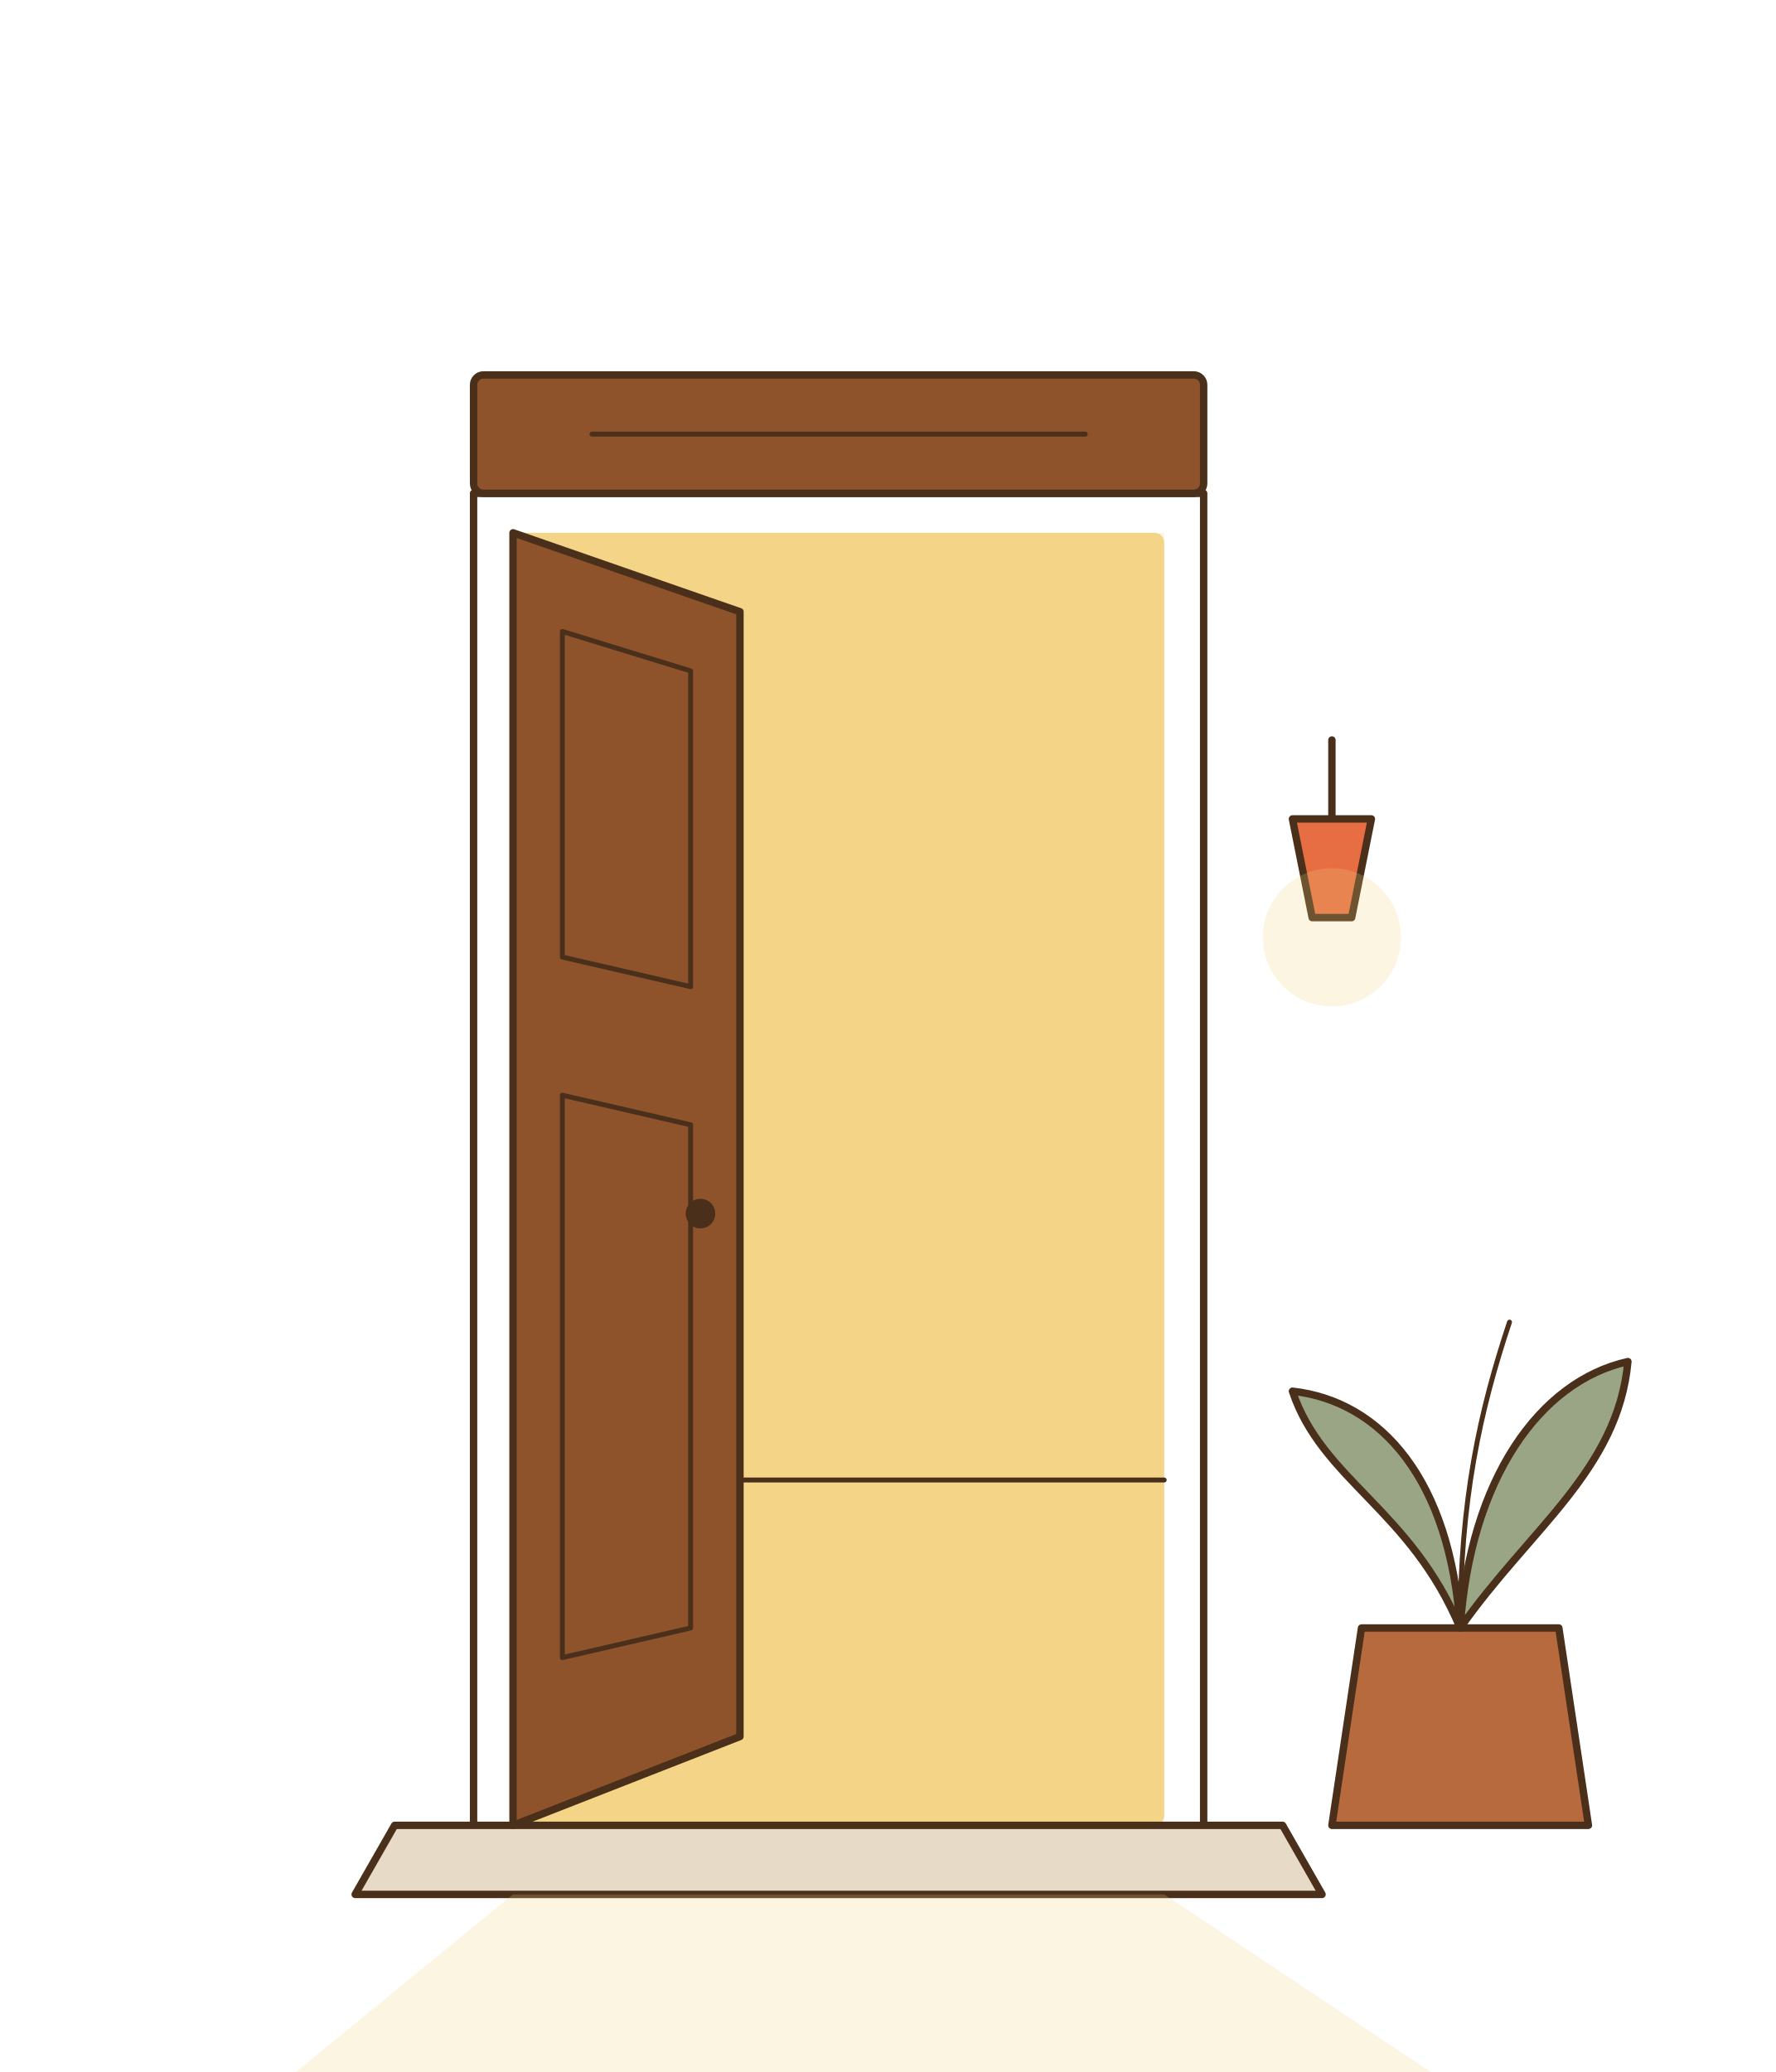
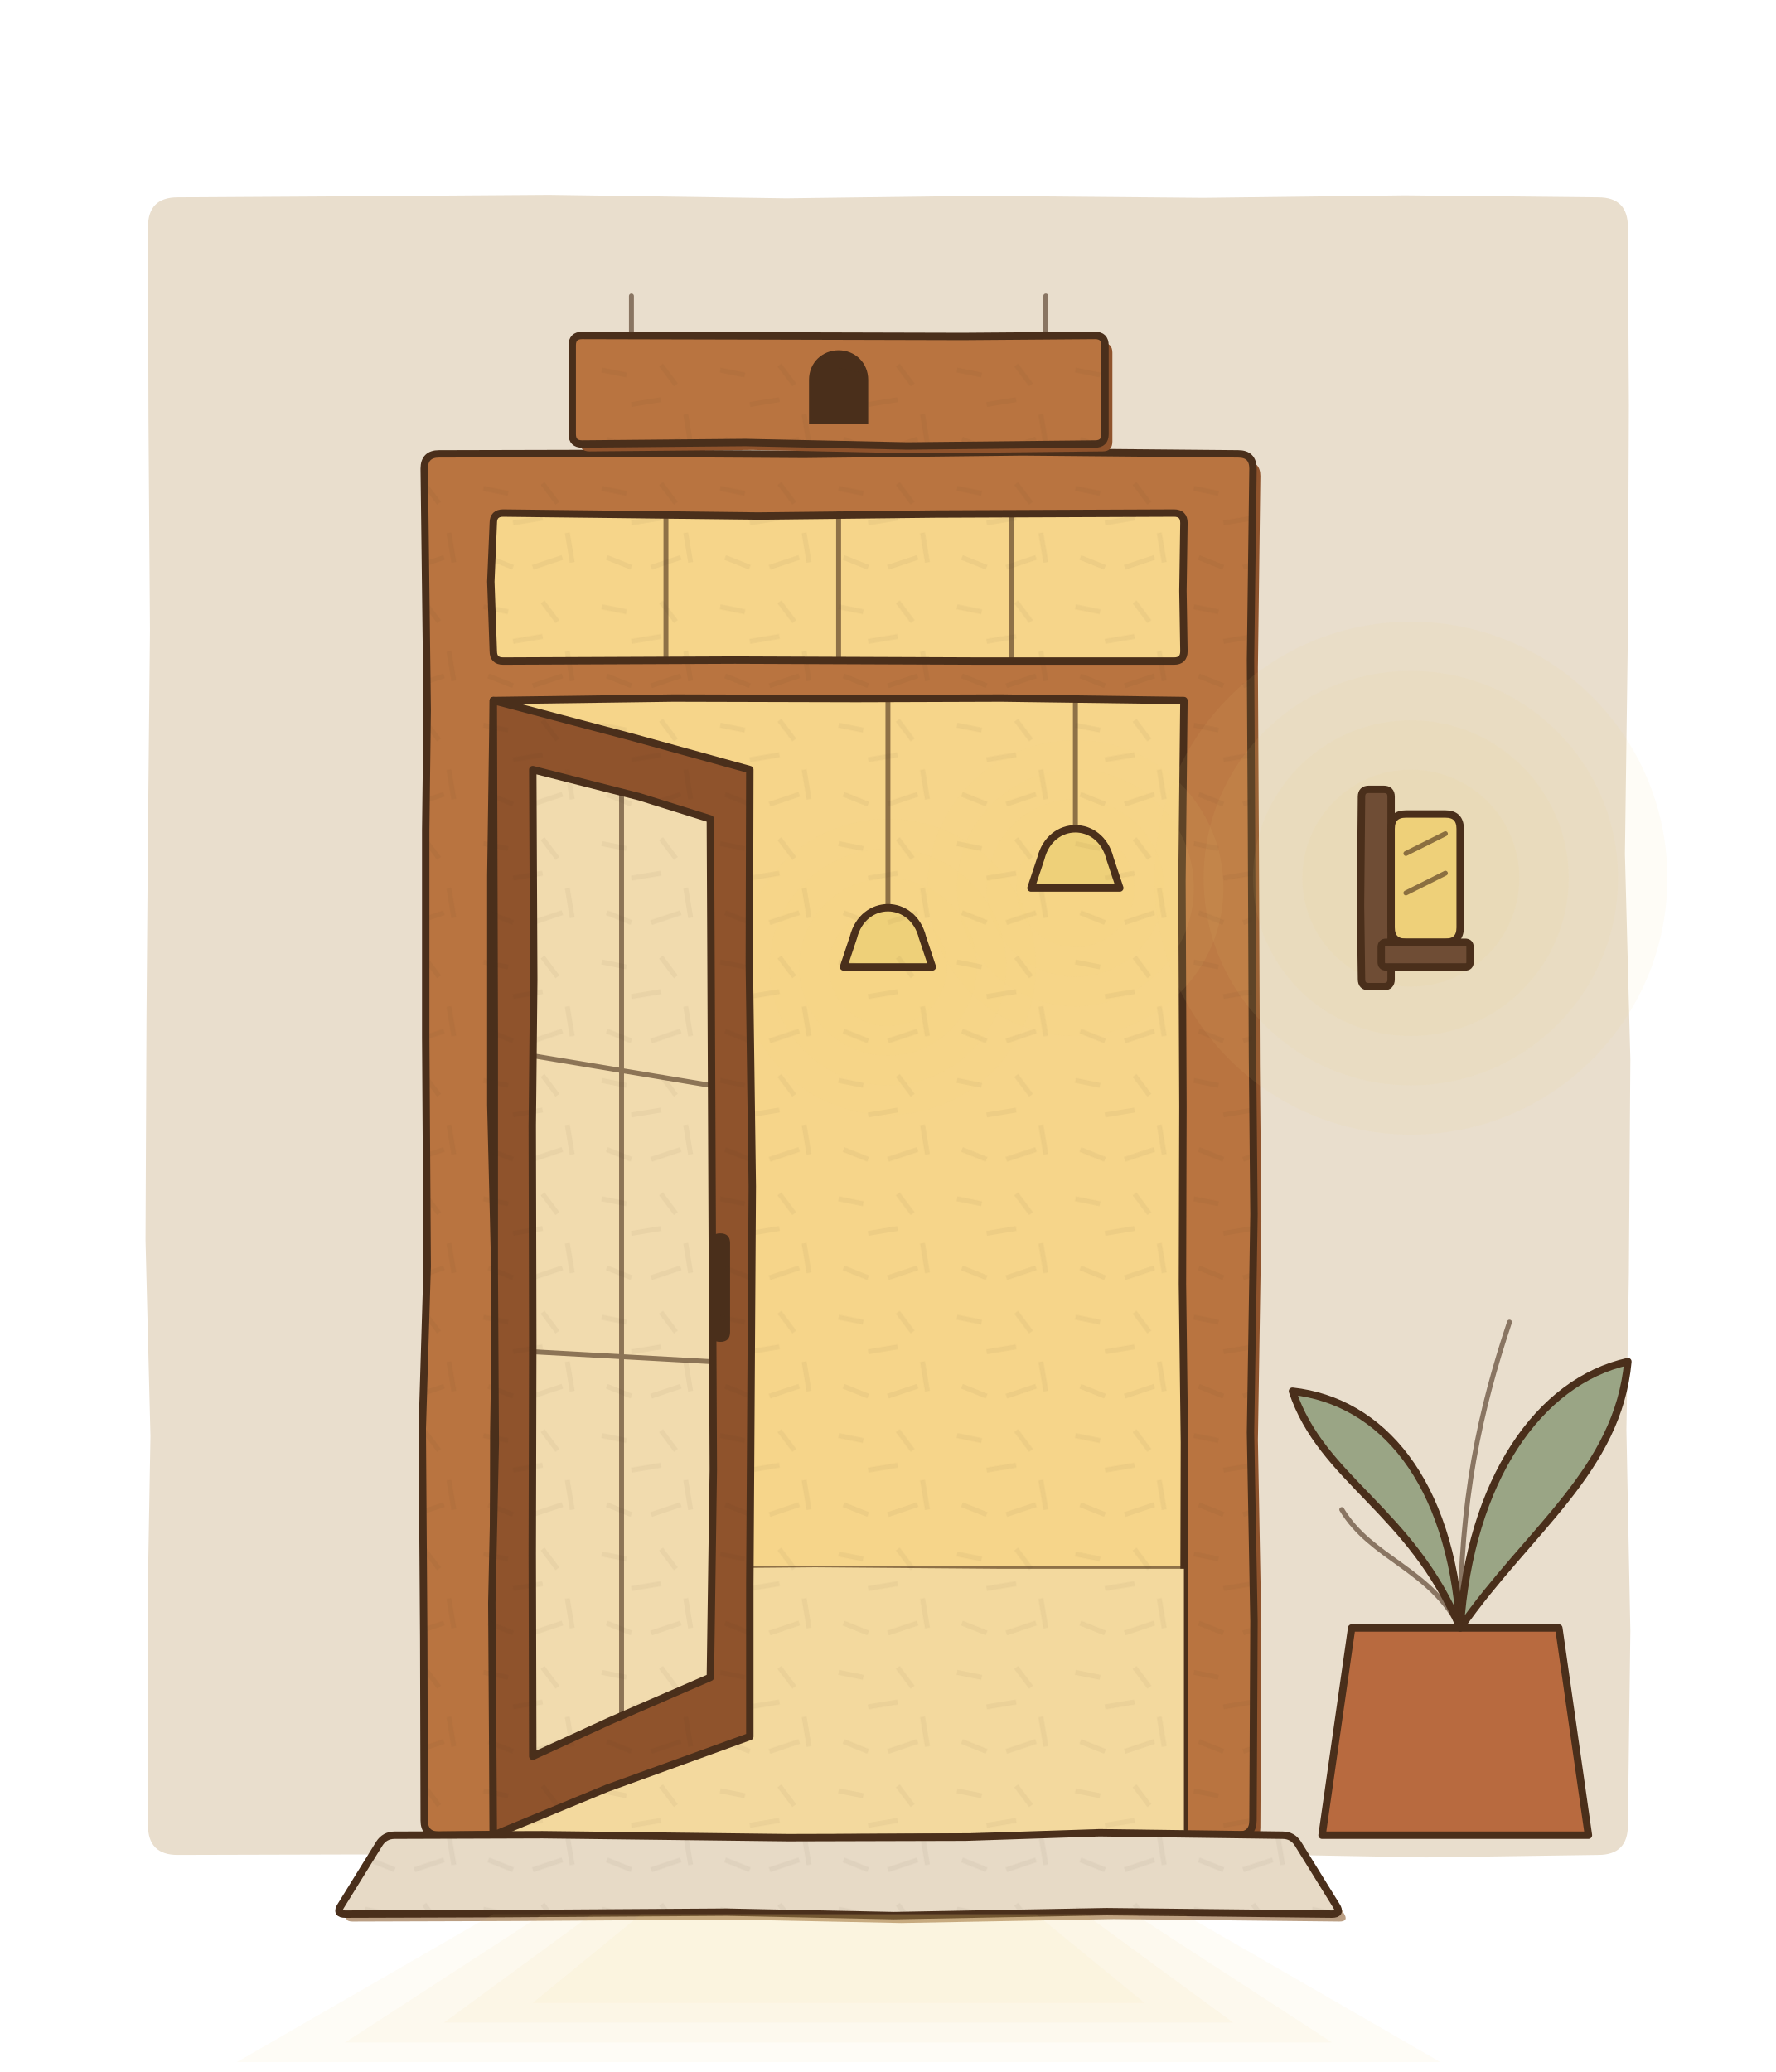
<svg xmlns="http://www.w3.org/2000/svg" viewBox="0 0 360 420" width="360" height="420">
-   <style>.l,.h{fill:none;stroke:#4a2f1b;stroke-linecap:round;stroke-linejoin:round;vector-effect:non-scaling-stroke}.l{stroke-width:1.5}.h{stroke-width:1}.d{stroke-dasharray:3 4}.f{stroke:#4a2f1b;stroke-width:1.5;stroke-linejoin:round;vector-effect:non-scaling-stroke}.c{fill:#fbf6ee}.p{fill:#fffaf2}.s{fill:#e7dac6}.w{fill:#b97440}.wd{fill:#8f532c}.b{fill:#6f4d35}.a{fill:#e76e43}.y{fill:#eed079}.g{fill:#9aa585}.r{fill:#b86a3f}.k{fill:#4a2f1b}.cu{fill:#8e867c}.in{fill:#f6d58a}.glow{fill:#eed079;opacity:.22}.steam{fill:none;stroke:#8c7b66;stroke-width:1;stroke-linecap:round;vector-effect:non-scaling-stroke}.lichen{fill:none;stroke:#8f9a7a;stroke-width:4;stroke-linecap:round;vector-effect:non-scaling-stroke}.dusk{fill:#f6d9b0}.bank{fill:#b5b8ae}.river1{fill:#efd6b4}.river2{fill:#e4c6a0}.glint{fill:none;stroke:#fffaf2;stroke-width:1.5;stroke-linecap:round;vector-effect:non-scaling-stroke}.water{fill:none;stroke:#8fa7ad;stroke-width:1.5;stroke-linecap:round;stroke-dasharray:6 7;vector-effect:non-scaling-stroke}@media (prefers-color-scheme:dark){.l,.h,.f{stroke:#dccdb6}.c{fill:#2c1e13}.p{fill:#3a2b1f}.s{fill:#34281d}.w{fill:#7d4526}.wd{fill:#5e3219}.dusk{fill:#3a2618}.bank{fill:#2e2721}.river1{fill:#251b14}.river2{fill:#1f1711}.glint{stroke:#e76e43}.in{fill:#d9a64a}.b{fill:#8a6444}.k{fill:#dccdb6}.cu{fill:#5d5750}.g{fill:#6f7a60}.r{fill:#8f5334}.glow{opacity:.2}.steam{stroke:#a8987f}.water{stroke:#7f969c}}</style>
-   <rect class="in" x="104" y="108" width="132" height="262" rx="2" />
-   <path class="glow" d="M104 108H236V370H104Z" />
-   <path class="h" d="M104 300H236" />
-   <path class="l" d="M96 370V100H244V370" />
-   <rect class="wd f" x="96" y="76" width="148" height="24" rx="2" />
-   <path class="h" d="M120 88H220" />
-   <path class="s f" d="M80 370H260L268 384H72Z" />
-   <path class="wd f" d="M104 108 150 124V352L104 370Z" />
-   <path class="h" d="M114 128 140 136V200L114 194ZM114 222 140 228V330L114 336Z" />
-   <circle class="k" cx="142" cy="246" r="3" />
-   <path class="glow" d="M104 384H236L290 420H60Z" />
-   <path class="l" d="M270 150V166" />
-   <path class="a f" d="M262 166H278L274 186H266Z" />
-   <circle class="glow" cx="270" cy="190" r="14" />
-   <path class="r f" d="M270 370 276 330H316L322 370Z" />
+   <style>.f,.h{stroke:#4a2f1b;stroke-linecap:round;stroke-linejoin:round;vector-effect:non-scaling-stroke}.f{stroke-width:1.5}.h{fill:none}.h{stroke-width:1;stroke-opacity:.6}.s3{fill:#e9decd}.w{fill:#b97440}.in{fill:#f6d58a}.y{fill:#eed079}.in2{fill:#f3d99e}.wd,.ew{fill:#8f532c}.in3{fill:#f1dbae}.k{fill:#4a2f1b}.s{fill:#e7dac6}.b{fill:#6f4d35}.r{fill:#b86a3f}.g{fill:#9aa585}.e{transform:translate(1.5px,1.5px)}.es{fill:#ba9e83}.hl{fill:#eed079;opacity:.07}.fb{fill:none;stroke:#4a2f1b;stroke-opacity:.05}@media (prefers-color-scheme:dark){.f,.h,.fb{stroke:#dccdb6}.s3{fill:#312419}.w{fill:#7d4526}.in{fill:#d9a64a}.in2{fill:#a8803b}.wd{fill:#5e3219}.in3{fill:#836230}.k{fill:#dccdb6}.s{fill:#3a2c20}.b{fill:#8a6444}.r{fill:#8f5334}.g{fill:#6f7a60}.e{transform:translate(0,-1.5px);fill:#8a7444}}</style>
+   <defs>
+     <pattern id="f" width="24" height="24" patternUnits="userSpaceOnUse">
+       <path class="fb" d="M2 3l5 1M14 2l3 4M8 10l6-1M19 12l1 6M3 17l5 2M12 19l6-2" />
+     </pattern>
+     <clipPath id="k">
+       <use href="#q1" />
+       <use href="#q2" />
+       <use href="#q3" />
+     </clipPath>
+   </defs>
+   <path class="s3" d="M36 40L68.6 39.8L111.3 39.5L159.4 40.2L198.3 39.7L244 40.1L284.8 39.6L324 40Q330 40 330 46L330.2 82.2L330 128.3L329.4 173.1L330.5 214.7L330.2 258L329.7 289.8L330.5 330.6L330 370Q330 376 324 376L289.1 376.5L233.1 375.5L200 376.2L160.4 376.5L108.4 376.4L73.4 375.9L36 376Q30 376 30 370L30 320L30.5 291.1L29.5 251.4L29.7 206L30 168.5L30.4 127.8L30.1 85L30 46Q30 40 36 40Z" />
+   <path class="e ew" d="M89 92L129.7 91.9L163 92.1L207.3 91.6L251 92Q254 92 254 95L253.5 133.8L253.7 169.3L253.9 214.4L254.2 246.1L253.5 290.4L254.2 328.6L254 369Q254 372 251 372L204.8 371.4L176.4 372.3L136.1 371.4L89 372Q86 372 86 369L85.9 332L85.6 289.7L86.6 256.7L86.3 210.3L86.3 168.3L86.6 143.9L86 95Q86 92 89 92Z" />
+   <path id="q1" class="w f" d="M89 92L129.7 91.9L163 92.1L207.3 91.6L251 92Q254 92 254 95L253.5 133.8L253.7 169.3L253.9 214.4L254.2 246.1L253.5 290.4L254.2 328.6L254 369Q254 372 251 372L204.8 371.4L176.4 372.3L136.1 371.4L89 372Q86 372 86 369L85.9 332L85.6 289.7L86.6 256.7L86.3 210.3L86.3 168.3L86.6 143.9L86 95Q86 92 89 92Z" />
+   <path class="in f" d="M102 104L153.7 104.6L189.4 104.2L238 104Q240 104 240 106L239.8 119.8L240 132Q240 134 238 134L199 134L149 133.8L102 134Q100 134 100 132L99.5 117.9L100 106Q100 104 102 104Z" />
+   <path class="h" d="M135 104V134M170 104V134M205 104V134" />
+   <path class="in f" d="M100 142L136.5 141.5L173.6 141.6L203 141.5L240 142L239.6 178.6L239.8 224.3L239.7 260.3L240.1 292.4L240 329.7L240 372L211 372.1L174.3 371.5L126.8 371.6L100 372L100 342L100.1 290.3L100.5 264.8L99.5 224L99.5 177.5Z" />
+   <circle class="hl" cx="180" cy="196" r="30" />
+   <circle class="hl" cx="180" cy="196" r="24" />
+   <circle class="hl" cx="180" cy="196" r="18" />
+   <circle class="hl" cx="180" cy="196" r="12" />
+   <circle class="hl" cx="218" cy="180" r="30" />
+   <circle class="hl" cx="218" cy="180" r="24" />
+   <circle class="hl" cx="218" cy="180" r="18" />
+   <circle class="hl" cx="218" cy="180" r="12" />
+   <path class="h" d="M180 142V186M218 142V170" />
+   <path class="y f" d="M171 196 173 190C174 186 177 184 180 184C183 184 186 186 187 190L189 196Z" />
+   <path class="y f" d="M209 180 211 174C212 170 215 168 218 168C221 168 224 170 225 174L227 180Z" />
+   <path class="h" d="M100 318H240" />
+   <path class="in2" d="M100 318L132.4 318L165.2 317.7L202.5 318L240 318L240 342.3L240 372L212.7 371.5L164.8 371.8L132.2 372.1L100 372L99.6 340.3Z" />
+   <path class="wd f" d="M100 142L128.4 149.5L152 156L151.9 195.7L152.5 240.5L152.3 272.5L152 321.1L152 352L123 362.5L100 372L99.7 324.9L100.4 292.6L100.2 257.4L100.2 209.8L100.1 176.1Z" />
+   <path class="in3 f" d="M108 156L129.6 161.5L144 166L144.2 209L144.4 254L144.6 297.9L144 340L123.7 348.8L108 356L107.9 314.9L108 271.9L107.9 228.1L108.2 198.6Z" />
+   <path class="h" d="M108 214 144 220M108 274 144 276M126 161V348" />
+   <path class="k" d="M146 250L146 250Q148 250 148 252L148 270Q148 272 146 272L146 272Q144 272 144 270L144 252Q144 250 146 250Z" />
+   <path class="h" d="M128 60V70M212 60V70" />
+   <path class="e ew" d="M118 68L157.4 68.1L195.2 68.2L222 68Q224 68 224 70L224 88Q224 90 222 90L183.9 90.4L151.1 89.7L118 90Q116 90 116 88L116 70Q116 68 118 68Z" />
+   <path id="q2" class="w f" d="M118 68L157.4 68.1L195.2 68.2L222 68Q224 68 224 70L224 88Q224 90 222 90L183.9 90.4L151.1 89.7L118 90Q116 90 116 88L116 70Q116 68 118 68Z" />
+   <path class="k" d="M164 86V77C164 73.5 166.7 71 170 71C173.3 71 176 73.5 176 77V86Z" />
+   <path class="e es" d="M80 372L110 371.9L159.7 372.5L195.7 372.4L222.9 371.5L260 372Q262 372 263.1 373.7L270.9 386.3Q272 388 270 388L224.3 387.5L181.2 388.3L147.3 387.6L101.6 387.9L70 388Q68 388 69.1 386.3L76.9 373.7Q78 372 80 372Z" />
+   <path id="q3" class="s f" d="M80 372L110 371.9L159.7 372.5L195.7 372.4L222.9 371.5L260 372Q262 372 263.1 373.7L270.9 386.3Q272 388 270 388L224.3 387.5L181.2 388.3L147.3 387.6L101.6 387.9L70 388Q68 388 69.1 386.3L76.9 373.7Q78 372 80 372Z" />
+   <path class="hl" d="M100 388H240L292 418H48Z" />
+   <path class="hl" d="M110 388H230L270 414H70Z" />
+   <path class="hl" d="M120 388H220L250 410H90Z" />
+   <path class="hl" d="M130 388H210L232 406H108Z" />
+   <circle class="hl" cx="286" cy="178" r="52" />
+   <circle class="hl" cx="286" cy="178" r="42" />
+   <circle class="hl" cx="286" cy="178" r="32" />
+   <circle class="hl" cx="286" cy="178" r="22" />
+   <path class="b f" d="M277.5 160L280.5 160Q282 160 282 161.5L282 175.6L282 198.5Q282 200 280.5 200L277.5 200Q276 200 276 198.5L275.8 183.5L276 161.5Q276 160 277.5 160Z" />
+   <path class="y f" d="M285 165L293 165Q296 165 296 168L296 188Q296 191 293 191L285 191Q282 191 282 188L282 168Q282 165 285 165Z" />
+   <path class="h" d="M285 173 293 169M285 181 293 177" />
+   <path class="b f" d="M281 191L297 191Q298 191 298 192L298 195Q298 196 297 196L281 196Q280 196 280 195L280 192Q280 191 281 191Z" />
+   <path class="r f" d="M268 372 274 330H316L322 372Z" />
  <path class="g f" d="M296 330C286 306 268 300 262 282C280 284 294 300 296 330C298 300 312 280 330 276C328 298 310 310 296 330Z" />
  <path class="h" d="M296 330C296 304 300 286 306 268" />
+   <path class="h" d="M296 330C290 318 278 316 272 306" />
+   <rect x="0" y="0" width="360" height="420" fill="url(#f)" clip-path="url(#k)" />
</svg>
